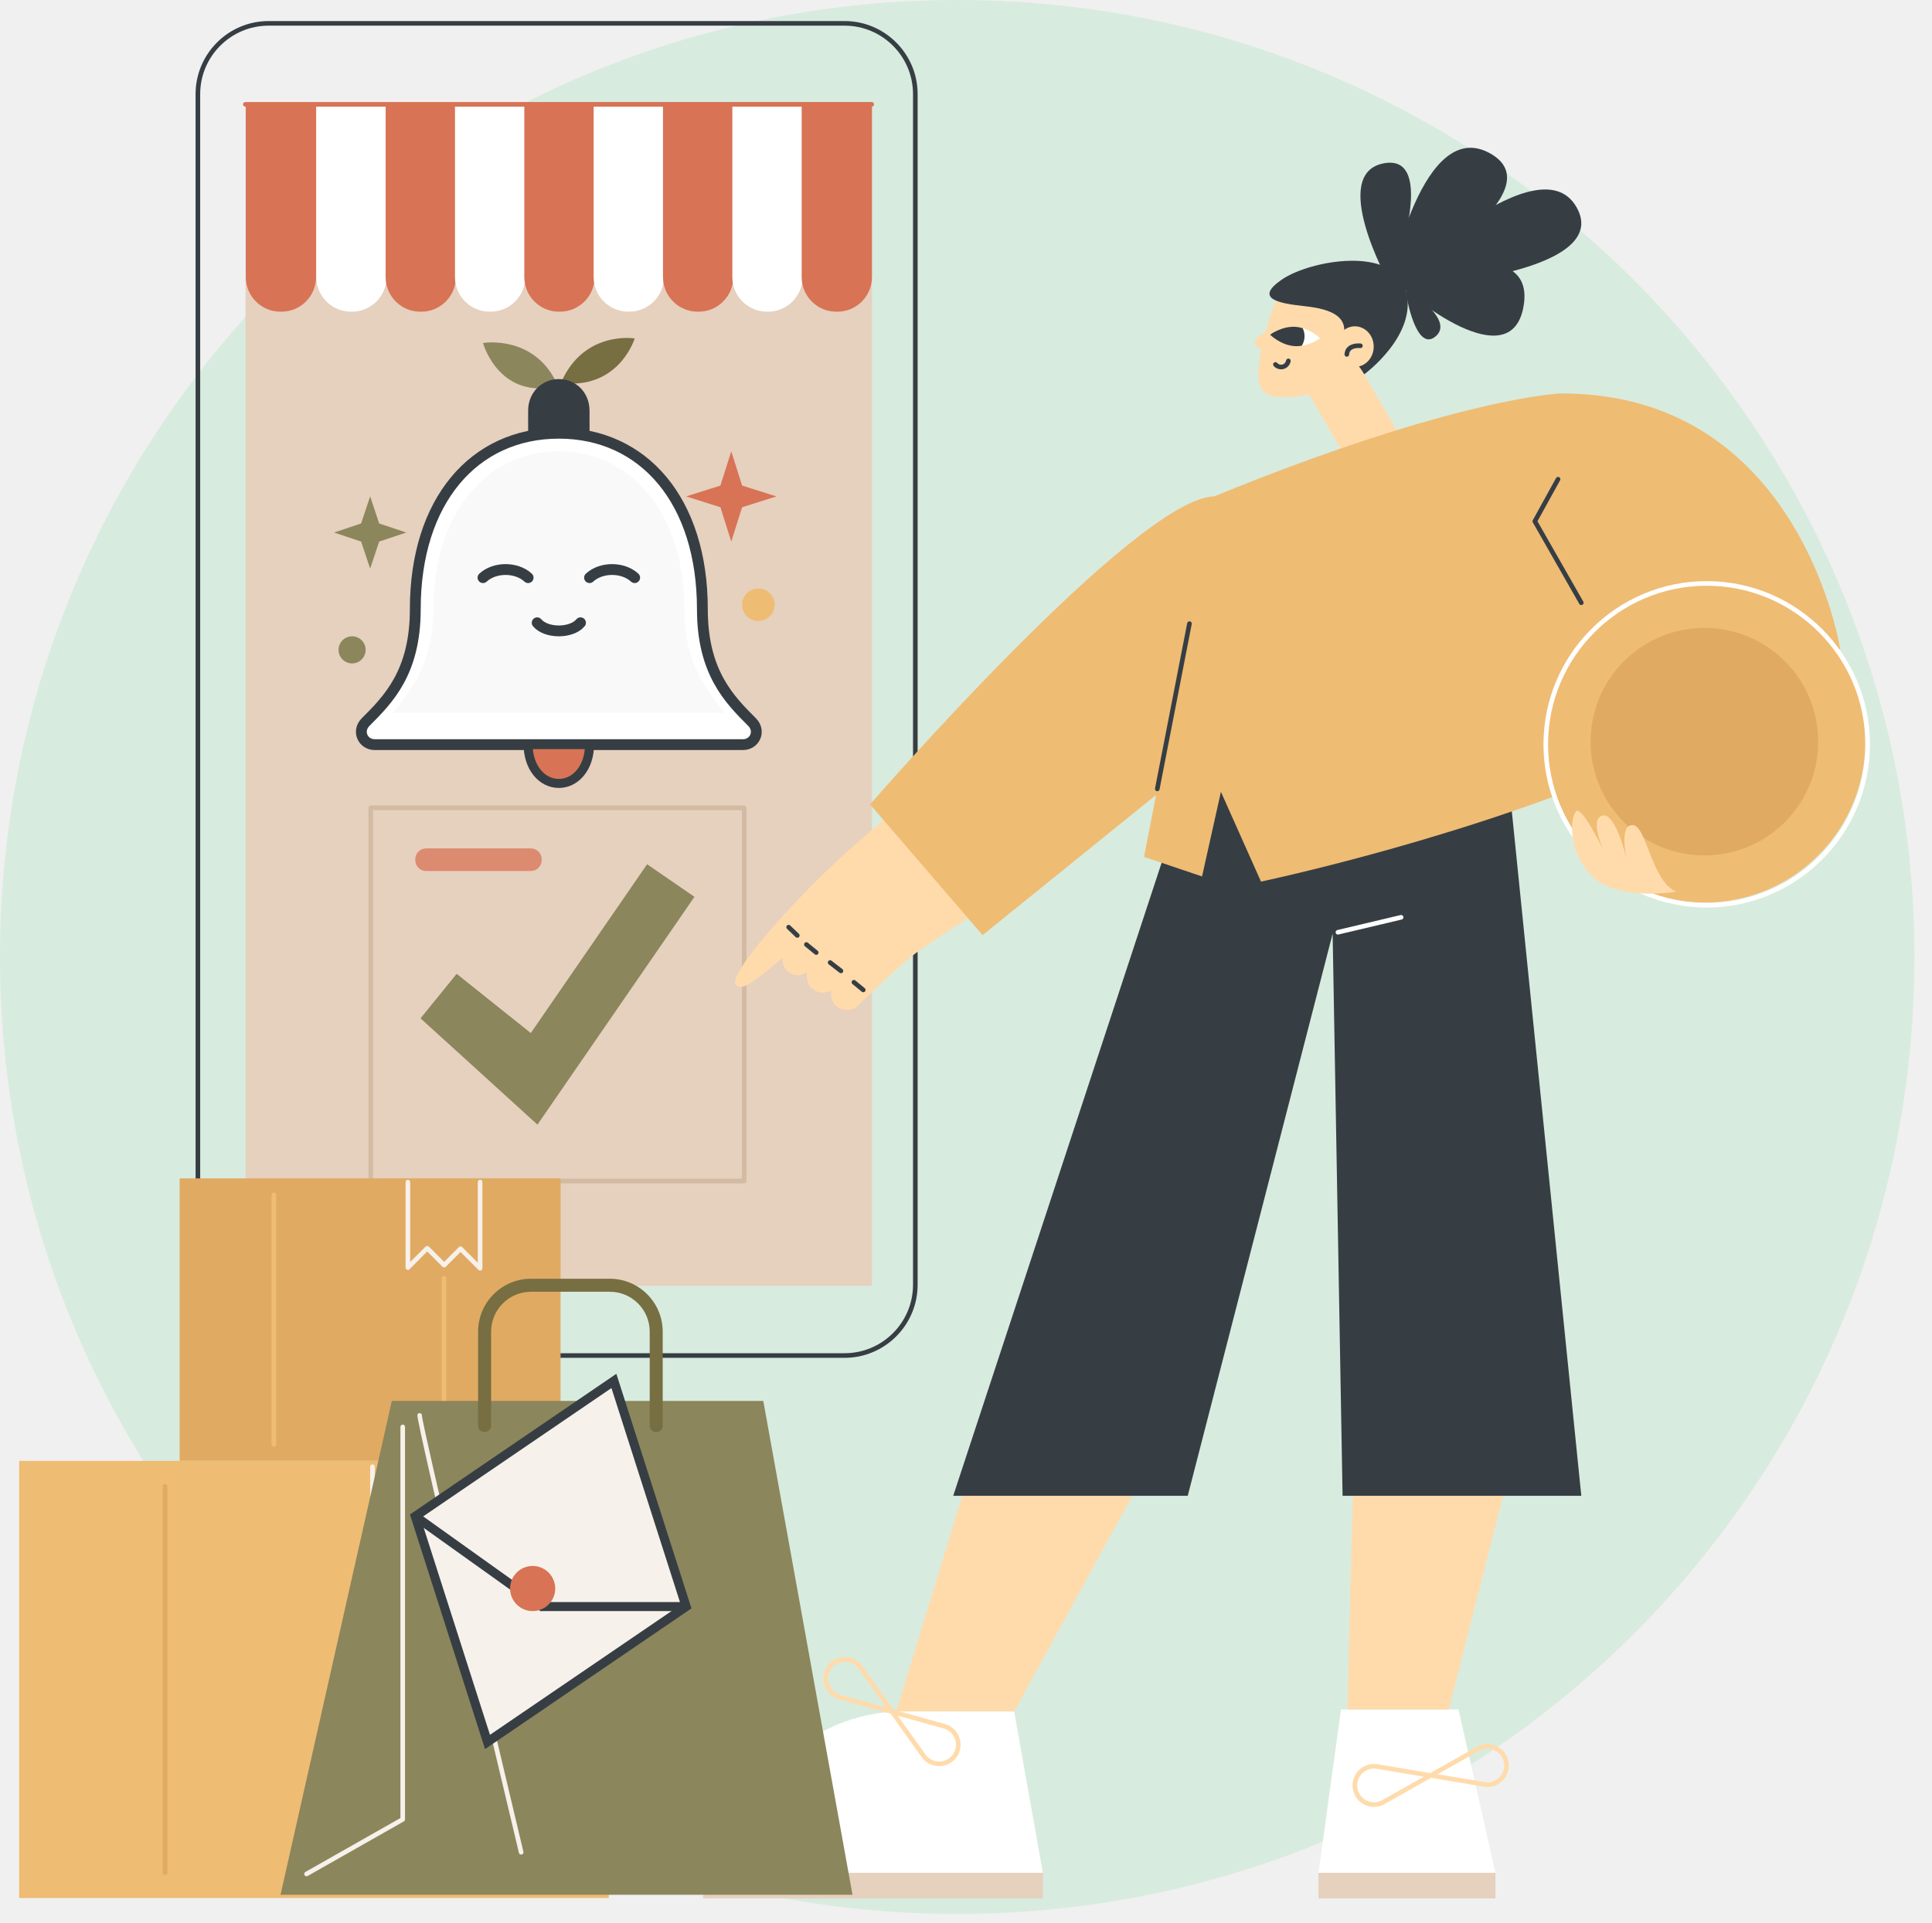
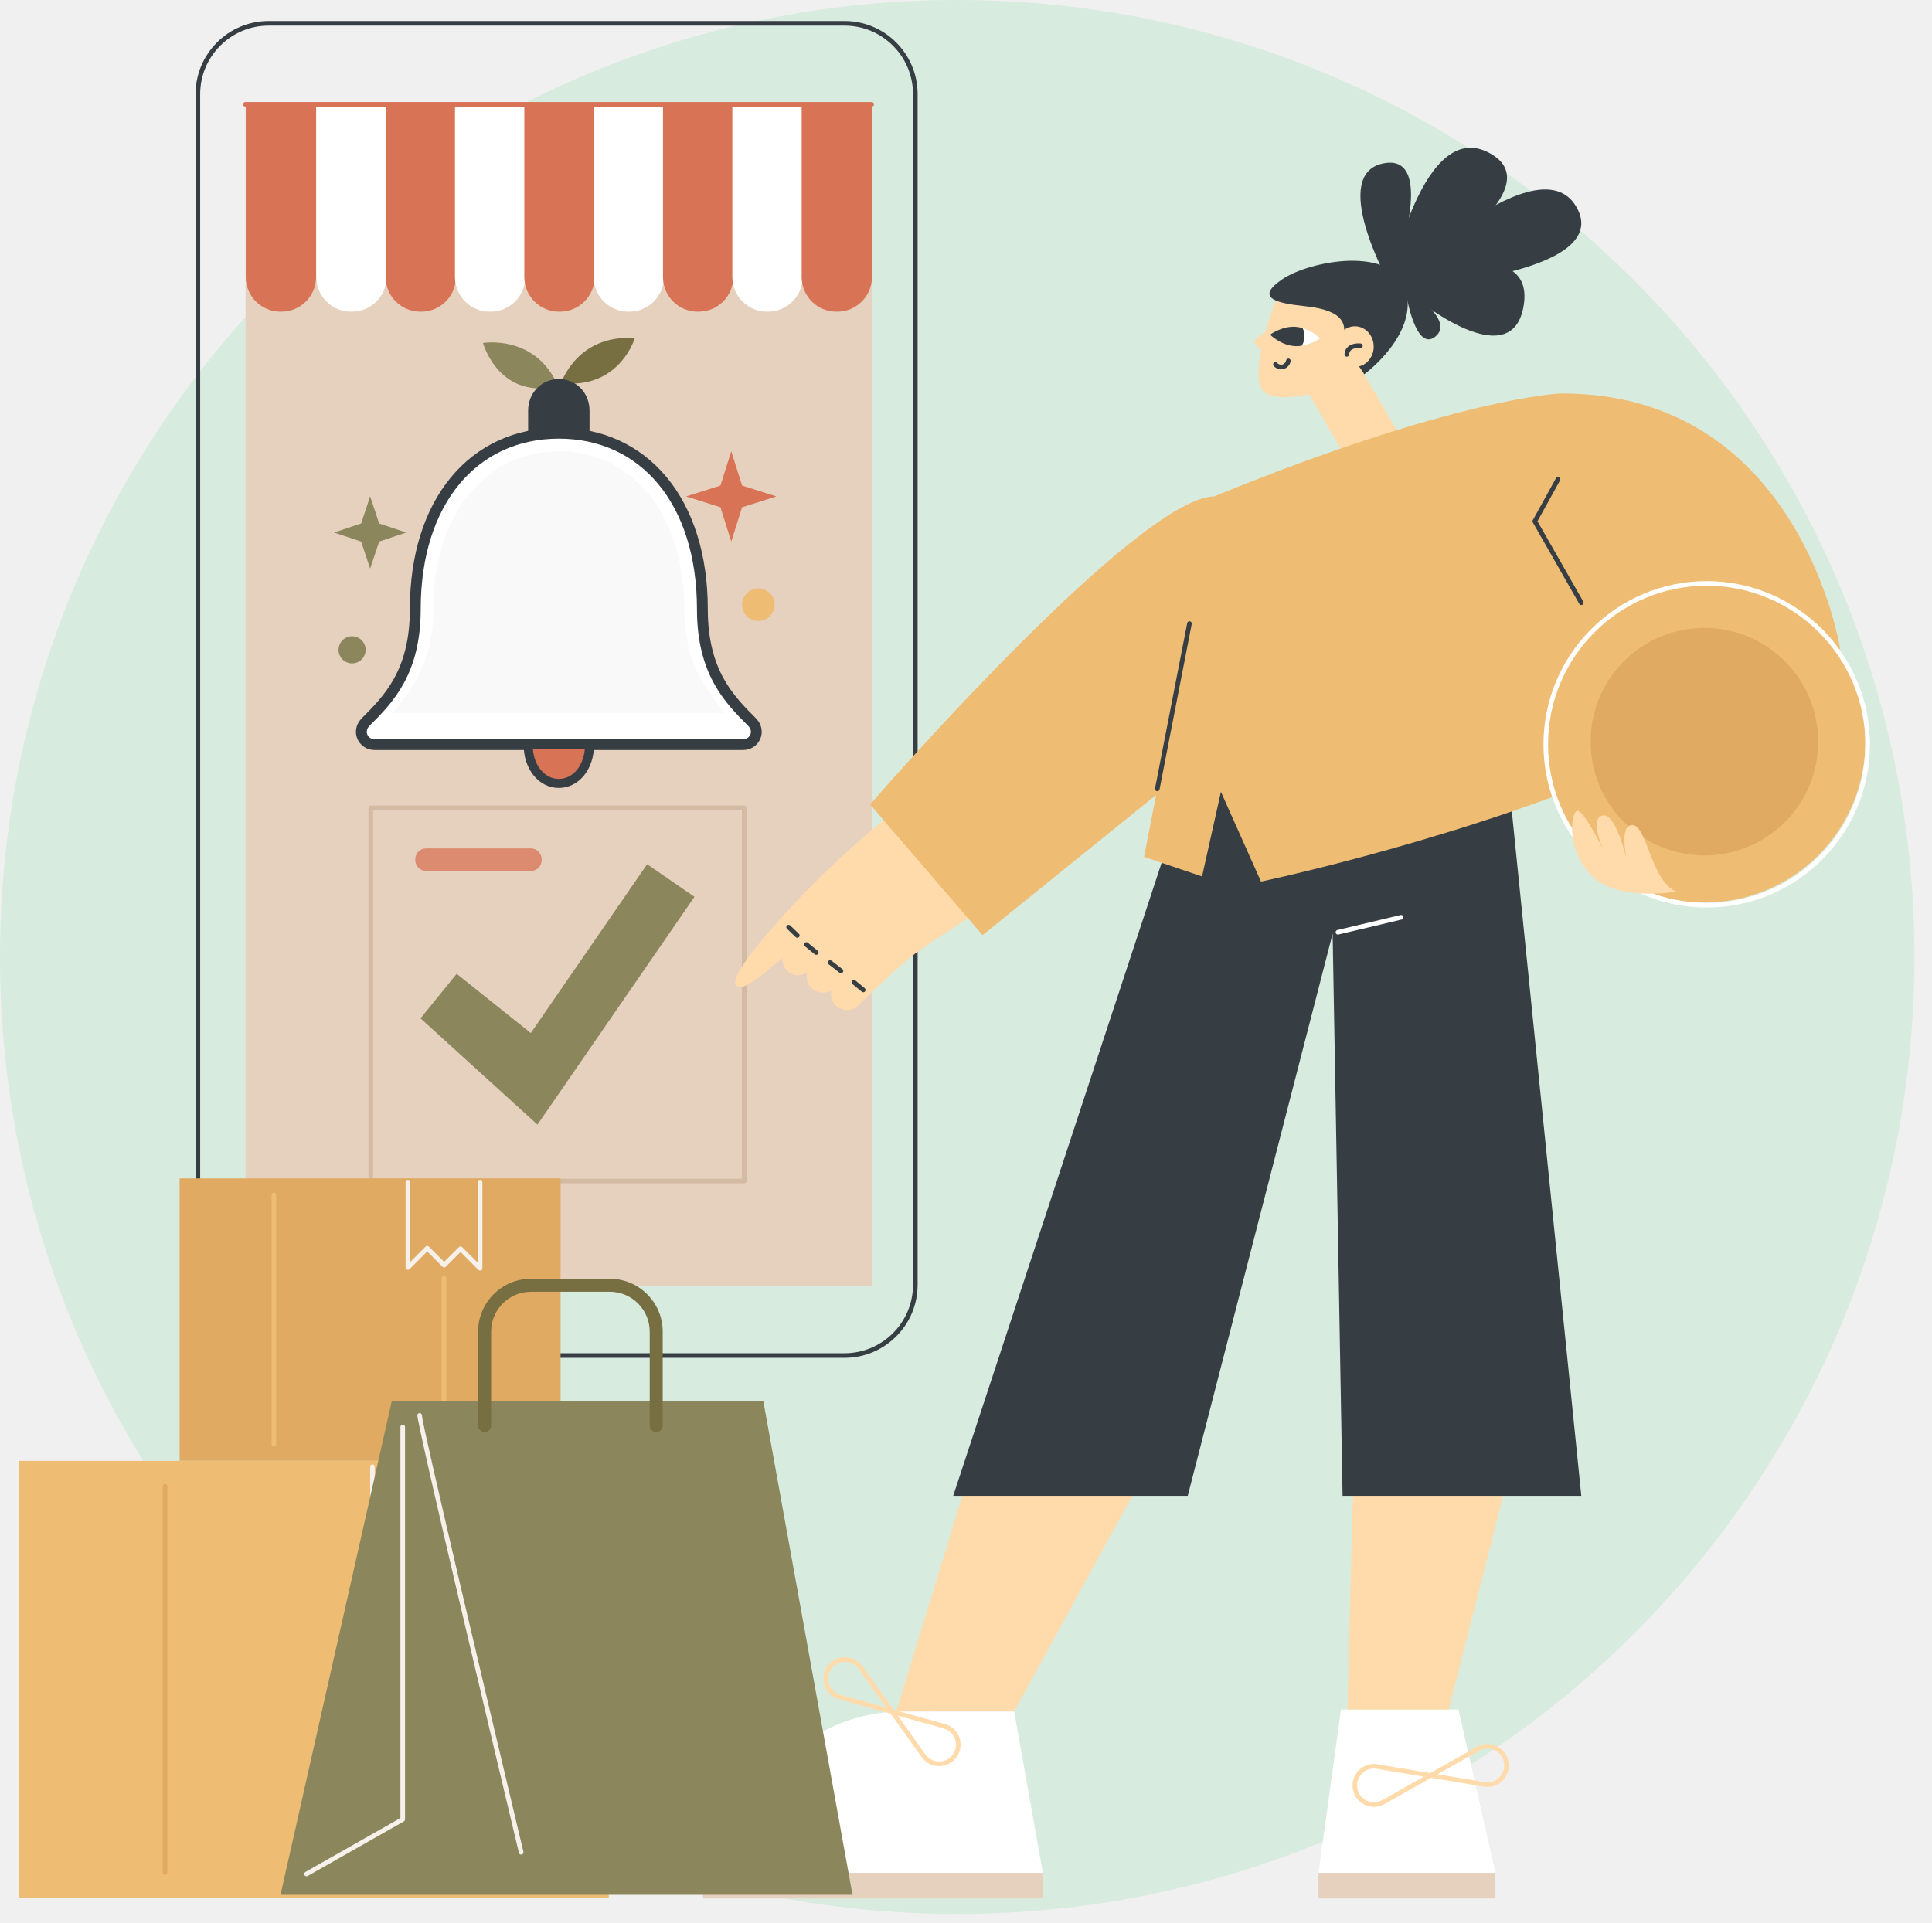
<svg xmlns="http://www.w3.org/2000/svg" width="214" height="213" viewBox="0 0 214 213" fill="none">
  <path d="M106.026 212.052C164.582 212.052 212.052 164.582 212.052 106.026C212.052 47.469 164.582 0 106.026 0C47.469 0 0 47.469 0 106.026C0 164.582 47.469 212.052 106.026 212.052Z" fill="#D8EBDF" />
  <path d="M96.583 11.562H27.201V142.455H96.583V11.562Z" fill="#E6D0BE" />
  <path d="M93.551 150.44H29.754C25.293 150.44 21.663 146.811 21.663 142.349V10.424C21.663 5.962 25.293 2.333 29.754 2.333H93.551C98.012 2.333 101.642 5.962 101.642 10.424V142.349C101.642 146.811 98.012 150.44 93.551 150.44ZM29.754 2.844C25.575 2.844 22.174 6.244 22.174 10.424V142.349C22.174 146.529 25.575 149.929 29.754 149.929H93.551C97.731 149.929 101.131 146.529 101.131 142.349V10.424C101.131 6.244 97.731 2.844 93.551 2.844H29.754Z" fill="#363E44" />
  <path d="M38.981 34.532H38.872C36.752 34.532 35.034 32.813 35.034 30.694V11.56H42.819V30.694C42.819 32.814 41.101 34.532 38.981 34.532Z" fill="white" />
  <path d="M31.172 34.532H31.063C28.943 34.532 27.225 32.813 27.225 30.694V11.56H35.01V30.694C35.01 32.814 33.292 34.532 31.172 34.532Z" fill="#D87355" />
  <path d="M46.662 34.532H46.552C44.433 34.532 42.715 32.813 42.715 30.694V11.56H50.499V30.694C50.499 32.814 48.781 34.532 46.662 34.532Z" fill="#D87355" />
  <path d="M54.342 34.532H54.233C52.113 34.532 50.395 32.813 50.395 30.694V11.56H58.18V30.694C58.18 32.814 56.462 34.532 54.342 34.532Z" fill="white" />
  <path d="M62.023 34.532H61.914C59.794 34.532 58.076 32.813 58.076 30.694V11.56H65.861V30.694C65.861 32.814 64.143 34.532 62.023 34.532Z" fill="#D87355" />
  <path d="M69.704 34.532H69.594C67.475 34.532 65.757 32.813 65.757 30.694V11.56H73.541V30.694C73.541 32.814 71.823 34.532 69.704 34.532Z" fill="white" />
  <path d="M77.384 34.532H77.275C75.155 34.532 73.437 32.813 73.437 30.694V11.56H81.222V30.694C81.222 32.814 79.504 34.532 77.384 34.532Z" fill="#D87355" />
  <path d="M85.065 34.532H84.955C82.836 34.532 81.118 32.813 81.118 30.694V11.56H88.903V30.694C88.903 32.814 87.184 34.532 85.065 34.532Z" fill="white" />
  <path d="M92.746 34.532H92.636C90.516 34.532 88.798 32.813 88.798 30.694V11.56H96.583V30.694C96.583 32.814 94.865 34.532 92.746 34.532Z" fill="#D87355" />
  <path d="M96.556 11.816H27.175C27.033 11.816 26.919 11.701 26.919 11.56C26.919 11.419 27.033 11.305 27.175 11.305H96.556C96.698 11.305 96.812 11.419 96.812 11.56C96.812 11.701 96.698 11.816 96.556 11.816Z" fill="#D87355" />
  <path d="M61.9 43C59.5 37 53.5 38 53.5 38C53.5 38 55 43.5 60.5 43" fill="#8B865C" />
  <path d="M61.9 43C64.3 36.5 70.3 37.5 70.3 37.5C70.3 37.5 68.8 42.5 63.3 42.5" fill="#776E42" />
  <path d="M58.5 45.5C58.5 43.5 60 42 61.9 42C63.8 42 65.3 43.5 65.3 45.5V49H58.5V45.5Z" fill="#363E44" />
  <path d="M61.9 48C52.5 48 46 55.5 46 67.5C46 74.5 43 77.5 40.5 80C39.5 81 40.2 82.5 41.5 82.5H82.3C83.6 82.5 84.3 81 83.3 80C80.8 77.5 77.8 74.5 77.8 67.5C77.8 55.5 71.3 48 61.9 48Z" fill="white" stroke="#363E44" stroke-width="1.2" />
  <path d="M61.9 50C53.8 50 48 57 48 67.5C48 73.5 45.5 76.5 43.5 79H80.3C78.3 76.5 75.8 73.5 75.8 67.5C75.8 57 70 50 61.9 50Z" fill="#F9F9F9" />
  <path d="M58.5 82.5C58.5 85 60 86.8 61.9 86.8C63.8 86.8 65.3 85 65.3 82.5H58.5Z" fill="#D87355" stroke="#363E44" stroke-width="1" />
-   <path d="M53.5 64C54.8 62.8 57.2 62.8 58.5 64" stroke="#363E44" stroke-width="1.2" stroke-linecap="round" fill="none" />
-   <path d="M65.3 64C66.6 62.8 69 62.8 70.3 64" stroke="#363E44" stroke-width="1.2" stroke-linecap="round" fill="none" />
-   <path d="M59.5 69C60.5 70.2 63.3 70.2 64.3 69" stroke="#363E44" stroke-width="1.2" stroke-linecap="round" fill="none" />
  <path d="M81 50L82.2 53.8L86 55L82.2 56.2L81 60L79.8 56.2L76 55L79.8 53.8L81 50Z" fill="#D87355" />
  <path d="M41 55L42 58L45 59L42 60L41 63L40 60L37 59L40 58L41 55Z" fill="#8B865C" />
  <circle cx="84" cy="67" r="1.8" fill="#EFBC73" />
  <circle cx="39" cy="72" r="1.5" fill="#8B865C" />
  <path d="M82.433 131.108H41.067C40.926 131.108 40.812 130.993 40.812 130.852V89.504C40.812 89.363 40.926 89.249 41.067 89.249H82.433C82.575 89.249 82.689 89.363 82.689 89.504V130.852C82.689 130.993 82.575 131.108 82.433 131.108ZM41.322 130.597H82.178V89.76H41.322V130.597Z" fill="#D3BBA3" />
  <path d="M59.532 124.601L46.581 112.827L50.582 107.895L58.793 114.457L71.678 95.755L76.921 99.364L59.532 124.601Z" fill="#8B865C" />
  <rect x="46" y="94" width="14" height="2.5" rx="1.2" fill="#D87355" opacity="0.75" />
  <path d="M150.062 52.443L155.606 49.242L149.019 37.833L143.475 41.035L150.062 52.443Z" fill="#FFDBAC" />
  <path d="M139.853 43.245C141.271 45.059 147.388 43.105 147.388 43.105L152.11 37.889C153.036 34.785 151.269 31.517 148.164 30.592C145.059 29.666 141.792 31.433 140.867 34.538C140.867 34.538 138.408 41.397 139.853 43.245Z" fill="#FFDBAC" />
  <path d="M141.072 36.209C141.072 36.209 139.003 37.39 138.957 37.852C138.902 38.402 140.563 39.243 140.563 39.243C140.563 39.243 141.029 36.2 141.072 36.209Z" fill="#FFDBAC" />
  <path d="M146.217 37.48C146.217 37.48 145.427 36.694 144.292 36.355C144.051 36.283 143.931 38.351 144.192 38.31C145.343 38.129 146.217 37.48 146.217 37.48Z" fill="white" />
  <path d="M143.371 38.347C141.842 38.236 140.68 37.079 140.68 37.079C140.68 37.079 141.997 36.102 143.526 36.212C143.793 36.232 144.049 36.285 144.29 36.356C144.609 37 144.552 37.736 144.193 38.309C143.931 38.35 143.655 38.368 143.371 38.347Z" fill="#363E44" />
  <path d="M141.901 40.921C141.591 40.921 141.288 40.787 141.079 40.544C140.987 40.437 141 40.276 141.107 40.184C141.213 40.092 141.375 40.103 141.467 40.211C141.613 40.381 141.846 40.45 142.058 40.388C142.264 40.327 142.42 40.151 142.457 39.938C142.481 39.799 142.614 39.706 142.752 39.73C142.891 39.754 142.984 39.886 142.96 40.025C142.891 40.428 142.593 40.763 142.202 40.878C142.103 40.907 142.002 40.921 141.901 40.921Z" fill="#363E44" />
  <path d="M151.114 41.469C151.114 41.469 157.125 37.086 155.717 32.127C154.309 27.168 145.102 28.857 142.023 30.949C138.944 33.041 141.447 33.597 144.499 33.922C147.552 34.247 149.827 35.139 148.528 38.112C148.528 38.112 150.416 40.259 151.114 41.469Z" fill="#363E44" />
  <path d="M150.076 40.653C151.227 40.653 152.16 39.646 152.16 38.403C152.16 37.161 151.227 36.154 150.076 36.154C148.925 36.154 147.992 37.161 147.992 38.403C147.992 39.646 148.925 40.653 150.076 40.653Z" fill="#FFDBAC" />
  <path d="M149.181 39.522C149.175 39.522 149.17 39.522 149.164 39.522C149.024 39.513 148.917 39.391 148.926 39.251C148.948 38.892 149.087 38.604 149.339 38.394C149.861 37.96 150.685 38.053 150.719 38.057C150.86 38.074 150.959 38.201 150.943 38.341C150.926 38.481 150.801 38.581 150.659 38.564C150.646 38.563 150.014 38.496 149.664 38.788C149.524 38.905 149.449 39.067 149.436 39.283C149.427 39.418 149.315 39.522 149.181 39.522Z" fill="#363E44" />
  <path d="M153.88 31.613C153.88 31.613 157.567 12.366 165.29 17.132C171.92 21.225 156.467 30.647 153.88 31.613Z" fill="#363E44" />
  <path d="M154.133 31.482C154.133 31.482 170.892 15.095 174.798 23.286C178.151 30.32 156.83 32.074 154.133 31.482Z" fill="#363E44" />
  <path d="M153.855 31.348C153.855 31.348 146.995 18.998 153.47 18.063C159.029 17.261 154.839 29.617 153.855 31.348Z" fill="#363E44" />
  <path d="M154.497 30.958C154.497 30.958 170.466 25.189 168.728 34.096C167.236 41.744 156.313 33.038 154.497 30.958Z" fill="#363E44" />
  <path d="M155.717 32C155.717 32 161.368 35.45 158.944 37.327C156.863 38.939 155.716 32.933 155.717 32Z" fill="#363E44" />
  <path d="M161.55 189.397H148.537L146.045 207.497H165.641L161.55 189.397Z" fill="white" />
  <path d="M108.031 161.029H127.986L112.336 189.624H99.27L108.031 161.029Z" fill="#FFDBAC" />
  <path d="M149.965 161.029H167.689L160.471 189.397H149.252L149.965 161.029Z" fill="#FFDBAC" />
  <path d="M115.515 207.507H77.874C77.874 207.507 84.477 190.218 99.27 189.632L112.335 189.624L115.515 207.507Z" fill="white" />
  <path d="M166.195 77.439L175.155 165.727H148.711L147.611 103.445L131.562 165.727H105.584L135.073 76.126L166.195 77.439Z" fill="#363E44" />
  <path d="M152.196 200.195C151.851 200.195 151.505 200.118 151.178 199.964C150.471 199.63 149.988 198.997 149.853 198.227C149.717 197.457 149.955 196.697 150.506 196.141C151.056 195.586 151.814 195.342 152.586 195.471L158.5 196.461C158.607 196.479 158.691 196.562 158.71 196.669C158.728 196.775 158.678 196.882 158.584 196.935L153.362 199.884C152.996 200.091 152.597 200.195 152.196 200.195ZM152.185 195.948C151.692 195.948 151.225 196.142 150.869 196.501C150.436 196.937 150.25 197.534 150.356 198.138C150.462 198.742 150.842 199.24 151.397 199.502C151.952 199.764 152.576 199.741 153.111 199.439L157.703 196.845L152.501 195.975C152.395 195.957 152.289 195.948 152.185 195.948Z" fill="#FFDBAC" />
  <path d="M164.759 197.984C164.625 197.984 164.49 197.973 164.355 197.95L158.441 196.96C158.334 196.942 158.25 196.859 158.231 196.753C158.213 196.646 158.263 196.539 158.357 196.486L163.579 193.537C164.26 193.152 165.056 193.123 165.763 193.457C166.47 193.791 166.953 194.424 167.088 195.194C167.224 195.964 166.986 196.724 166.435 197.28C165.981 197.738 165.386 197.984 164.759 197.984ZM159.238 196.576L164.44 197.446C165.044 197.547 165.64 197.356 166.072 196.92C166.504 196.484 166.691 195.888 166.585 195.283C166.479 194.678 166.1 194.181 165.544 193.919C164.989 193.657 164.365 193.68 163.83 193.982L159.238 196.576Z" fill="#FFDBAC" />
  <path d="M146.045 210.335H165.641V207.498H146.045V210.335Z" fill="#E6D0BE" />
  <path d="M77.874 210.335H115.515V207.498H77.874V210.335Z" fill="#E6D0BE" />
  <path d="M148.197 103.546C148.081 103.546 147.976 103.467 147.948 103.349C147.916 103.212 148.001 103.074 148.138 103.042L155.138 101.383C155.274 101.35 155.412 101.435 155.445 101.573C155.478 101.71 155.393 101.848 155.255 101.88L148.256 103.539C148.236 103.544 148.216 103.546 148.197 103.546Z" fill="white" />
  <path d="M98.796 189.891C98.773 189.891 98.75 189.888 98.727 189.882L92.95 188.275C92.197 188.066 91.613 187.523 91.35 186.787C91.086 186.051 91.192 185.262 91.641 184.622C92.09 183.981 92.795 183.612 93.577 183.609C93.58 183.609 93.584 183.609 93.587 183.609C94.365 183.609 95.07 183.972 95.522 184.605L99.004 189.488C99.067 189.576 99.067 189.694 99.005 189.783C98.957 189.852 98.878 189.891 98.796 189.891ZM93.587 184.12C93.585 184.12 93.582 184.12 93.579 184.12C92.965 184.122 92.411 184.412 92.059 184.915C91.707 185.417 91.624 186.037 91.831 186.615C92.038 187.193 92.496 187.618 93.087 187.783L98.168 189.196L95.106 184.902C94.751 184.405 94.198 184.12 93.587 184.12Z" fill="#FFDBAC" />
  <path d="M104.025 195.678C103.247 195.678 102.543 195.315 102.091 194.681L98.609 189.799C98.546 189.711 98.545 189.593 98.607 189.504C98.669 189.415 98.781 189.375 98.885 189.404L104.662 191.011C105.416 191.221 105.999 191.763 106.263 192.499C106.526 193.235 106.42 194.025 105.972 194.665C105.523 195.305 104.817 195.674 104.035 195.678C104.032 195.678 104.028 195.678 104.025 195.678ZM99.444 190.09L102.507 194.384C102.863 194.884 103.423 195.165 104.033 195.167C104.647 195.164 105.201 194.874 105.553 194.372C105.905 193.869 105.989 193.249 105.782 192.672C105.575 192.094 105.117 191.668 104.526 191.503L99.444 190.09Z" fill="#FFDBAC" />
  <path d="M109.252 81.538C109.252 81.538 98.681 89.919 93.392 94.757C87.836 99.838 80.374 108.149 81.55 109.178C82.22 109.764 83.472 108.841 86.655 106.151C86.63 106.448 86.723 107.319 87.433 107.761C88.484 108.415 89.3 107.757 89.396 107.727C89.379 107.827 89.23 108.909 89.86 109.465C90.569 110.092 91.391 110.086 92.063 109.77C92.029 110.019 91.999 110.951 92.62 111.469C93.259 112.001 94.312 112.092 94.943 111.498C96.101 110.406 99.481 107.098 101.322 105.688C104.945 102.914 119.133 94.788 123.309 89.395C117.707 87.529 109.252 81.538 109.252 81.538Z" fill="#FFDBAC" />
  <path d="M95.619 109.936C95.562 109.936 95.505 109.917 95.457 109.877L94.418 109.023C94.309 108.933 94.294 108.772 94.384 108.663C94.473 108.554 94.634 108.538 94.743 108.628L95.782 109.483C95.891 109.573 95.906 109.734 95.817 109.842C95.766 109.904 95.693 109.936 95.619 109.936Z" fill="#363E44" />
  <path d="M93.153 107.828C93.098 107.828 93.043 107.81 92.996 107.774L91.793 106.845C91.681 106.759 91.66 106.599 91.746 106.487C91.833 106.376 91.993 106.355 92.105 106.441L93.309 107.37C93.42 107.456 93.441 107.617 93.355 107.728C93.305 107.793 93.229 107.828 93.153 107.828Z" fill="#363E44" />
  <path d="M90.41 105.792C90.353 105.792 90.295 105.772 90.248 105.733C90.056 105.576 89.883 105.434 89.709 105.294C89.531 105.149 89.353 105.004 89.157 104.843C89.049 104.753 89.033 104.592 89.123 104.483C89.213 104.374 89.374 104.359 89.483 104.449C89.678 104.609 89.854 104.753 90.031 104.897C90.206 105.039 90.381 105.181 90.573 105.339C90.682 105.429 90.697 105.59 90.607 105.699C90.557 105.76 90.484 105.792 90.41 105.792Z" fill="#363E44" />
  <path d="M88.318 103.901C88.254 103.901 88.191 103.878 88.141 103.831L87.176 102.908C87.074 102.811 87.07 102.649 87.168 102.547C87.265 102.445 87.427 102.441 87.529 102.539L88.494 103.461C88.596 103.558 88.6 103.72 88.502 103.822C88.452 103.875 88.385 103.901 88.318 103.901Z" fill="#363E44" />
  <path d="M134.496 54.996C125.822 55.17 96.375 89.127 96.375 89.127L108.834 103.61L145.239 74.189C145.239 74.189 139.993 54.886 134.496 54.996Z" fill="#EFBC73" />
  <path d="M172.851 43.595C172.851 43.595 161.336 44.018 134.496 54.995L126.722 94.936L133.146 97.106L135.236 87.729L139.675 97.676C139.675 97.676 163.37 92.715 182.78 83.886C182.78 83.886 175.609 65.266 168.719 55.907L172.851 43.595Z" fill="#EFBC73" />
  <path d="M203.831 71.916C203.831 71.916 199.419 43.485 172.851 43.596L161.83 46.548L169.682 69.828L203.831 71.916Z" fill="#EFBC73" />
  <path d="M201.395 94.777C208.357 87.815 208.357 76.528 201.395 69.567C194.434 62.606 183.147 62.606 176.185 69.567C169.224 76.528 169.224 87.815 176.185 94.777C183.147 101.738 194.434 101.738 201.395 94.777Z" fill="#EFBC73" />
  <path d="M197.703 91.085C202.626 86.162 202.626 78.181 197.703 73.259C192.781 68.337 184.8 68.337 179.877 73.259C174.955 78.181 174.955 86.162 179.877 91.085C184.8 96.007 192.781 96.007 197.703 91.085Z" fill="#E0AA63" />
  <path d="M189.046 100.549C179.076 100.549 170.964 92.438 170.964 82.468C170.964 72.498 179.076 64.386 189.046 64.386C199.016 64.386 207.127 72.498 207.127 82.468C207.127 92.438 199.016 100.549 189.046 100.549ZM189.046 64.897C179.357 64.897 171.475 72.779 171.475 82.468C171.475 92.156 179.357 100.038 189.046 100.038C198.734 100.038 206.616 92.156 206.616 82.468C206.616 72.779 198.734 64.897 189.046 64.897Z" fill="white" />
  <path d="M185.674 98.793C185.674 98.793 179.406 99.882 176.492 97.198C173.577 94.513 173.927 90.437 174.597 89.88C175.266 89.324 177.632 94.251 177.632 94.251C177.632 94.251 175.98 90.657 177.517 90.355C179.055 90.052 180.257 95.523 180.257 95.523C180.257 95.523 179.223 91.395 180.817 91.414C182.412 91.433 182.903 97.653 185.674 98.793Z" fill="#FFDBAC" />
  <path d="M128.187 87.664C128.171 87.664 128.155 87.663 128.138 87.66C128 87.633 127.909 87.499 127.936 87.36L131.501 69.044C131.528 68.906 131.662 68.815 131.801 68.842C131.939 68.869 132.03 69.003 132.003 69.142L128.438 87.458C128.414 87.58 128.307 87.664 128.187 87.664Z" fill="#363E44" />
  <path d="M175.155 67.039C175.066 67.039 174.98 66.992 174.933 66.91L169.785 57.882C169.741 57.805 169.74 57.71 169.783 57.632L172.357 52.968C172.425 52.845 172.581 52.8 172.704 52.868C172.828 52.936 172.873 53.091 172.805 53.215L170.3 57.753L175.377 66.657C175.446 66.779 175.404 66.935 175.281 67.005C175.241 67.028 175.198 67.039 175.155 67.039Z" fill="#363E44" />
  <path d="M67.432 161.86H2.124V210.289H67.432V161.86Z" fill="#EFBC73" />
  <path d="M18.284 207.732C18.142 207.732 18.028 207.618 18.028 207.477V164.673C18.028 164.531 18.142 164.417 18.284 164.417C18.425 164.417 18.539 164.531 18.539 164.673V207.477C18.539 207.618 18.425 207.732 18.284 207.732Z" fill="#E0AA63" />
  <path d="M47.445 207.732C47.304 207.732 47.19 207.618 47.19 207.476V179C47.19 178.859 47.304 178.744 47.445 178.744C47.586 178.744 47.7 178.859 47.7 179V207.476C47.7 207.618 47.586 207.732 47.445 207.732Z" fill="#E0AA63" />
  <path d="M53.634 177.535C53.568 177.535 53.502 177.509 53.453 177.46L50.283 174.285L47.653 176.919C47.557 177.015 47.387 177.015 47.291 176.919L44.572 174.196L41.437 177.337C41.364 177.41 41.254 177.432 41.158 177.392C41.063 177.353 41.001 177.259 41.001 177.156V162.503C41.001 162.362 41.115 162.247 41.256 162.247C41.397 162.247 41.511 162.362 41.511 162.503V176.539L44.391 173.654C44.487 173.558 44.657 173.558 44.753 173.654L47.472 176.377L50.102 173.743C50.198 173.647 50.368 173.647 50.464 173.743L53.379 176.663V162.503C53.379 162.361 53.493 162.247 53.634 162.247C53.776 162.247 53.89 162.361 53.89 162.503V177.28C53.89 177.383 53.828 177.476 53.732 177.516C53.7 177.529 53.667 177.535 53.634 177.535Z" fill="#F7F1EB" />
  <path d="M62.093 130.559H19.898V161.847H62.093V130.559Z" fill="#E0AA63" />
  <path d="M30.338 160.286C30.197 160.286 30.082 160.172 30.082 160.03V132.375C30.082 132.234 30.197 132.12 30.338 132.12C30.479 132.12 30.593 132.234 30.593 132.375V160.03C30.593 160.172 30.479 160.286 30.338 160.286Z" fill="#EFBC73" />
  <path d="M49.179 160.286C49.037 160.286 48.923 160.172 48.923 160.031V141.632C48.923 141.491 49.037 141.376 49.179 141.376C49.32 141.376 49.434 141.491 49.434 141.632V160.031C49.434 160.172 49.32 160.286 49.179 160.286Z" fill="#EFBC73" />
  <path d="M53.178 140.776C53.111 140.776 53.046 140.75 52.997 140.701L51.012 138.713L49.377 140.351C49.281 140.447 49.112 140.447 49.015 140.351L47.323 138.656L45.361 140.621C45.288 140.694 45.178 140.716 45.083 140.676C44.987 140.637 44.925 140.543 44.925 140.44V130.973C44.925 130.832 45.039 130.717 45.18 130.717C45.322 130.717 45.436 130.832 45.436 130.973V139.823L47.142 138.114C47.238 138.018 47.407 138.018 47.504 138.114L49.196 139.809L50.831 138.171C50.927 138.075 51.097 138.075 51.193 138.171L52.922 139.903V130.973C52.922 130.832 53.036 130.717 53.178 130.717C53.319 130.717 53.433 130.832 53.433 130.973V140.52C53.433 140.624 53.371 140.717 53.276 140.756C53.244 140.769 53.211 140.776 53.178 140.776Z" fill="#F7F1EB" />
  <path d="M31.074 209.93H94.428L84.546 155.216H43.401L31.074 209.93Z" fill="#8B865C" />
  <path d="M57.727 205.481C57.611 205.481 57.507 205.402 57.479 205.285C55.577 197.31 46.098 157.489 46.23 156.771C46.256 156.633 46.389 156.541 46.528 156.566C46.658 156.59 46.747 156.71 46.736 156.839C46.783 157.973 54.104 188.928 57.976 205.167C58.008 205.304 57.924 205.442 57.787 205.474C57.767 205.479 57.747 205.481 57.727 205.481Z" fill="#F7F1EB" />
  <path d="M33.954 207.881C33.864 207.881 33.778 207.835 33.731 207.752C33.661 207.629 33.705 207.473 33.827 207.403L44.353 201.429V158.094C44.353 157.953 44.467 157.839 44.608 157.839C44.75 157.839 44.864 157.953 44.864 158.094V201.578C44.864 201.67 44.815 201.755 44.734 201.8L34.08 207.848C34.04 207.87 33.996 207.881 33.954 207.881Z" fill="#F7F1EB" />
  <path d="M53.679 158.669C54.077 158.669 54.399 158.347 54.399 157.949V147.535C54.399 145.1 56.38 143.119 58.815 143.119H67.55C69.985 143.119 71.966 145.1 71.966 147.535V157.949C71.966 158.347 72.288 158.669 72.686 158.669C73.083 158.669 73.405 158.347 73.405 157.949V147.535C73.405 144.306 70.779 141.679 67.55 141.679H58.815C55.586 141.679 52.959 144.306 52.959 147.535V157.949C52.959 158.347 53.282 158.669 53.679 158.669Z" fill="#776E42" />
-   <path d="M46 168L68 153L76 178L54 193L46 168Z" fill="#F7F1EB" stroke="#363E44" stroke-width="1" />
-   <path d="M46 168L60 178L76 178" stroke="#363E44" stroke-width="1" fill="none" />
-   <circle cx="59" cy="176" r="2.5" fill="#D87355" />
</svg>
